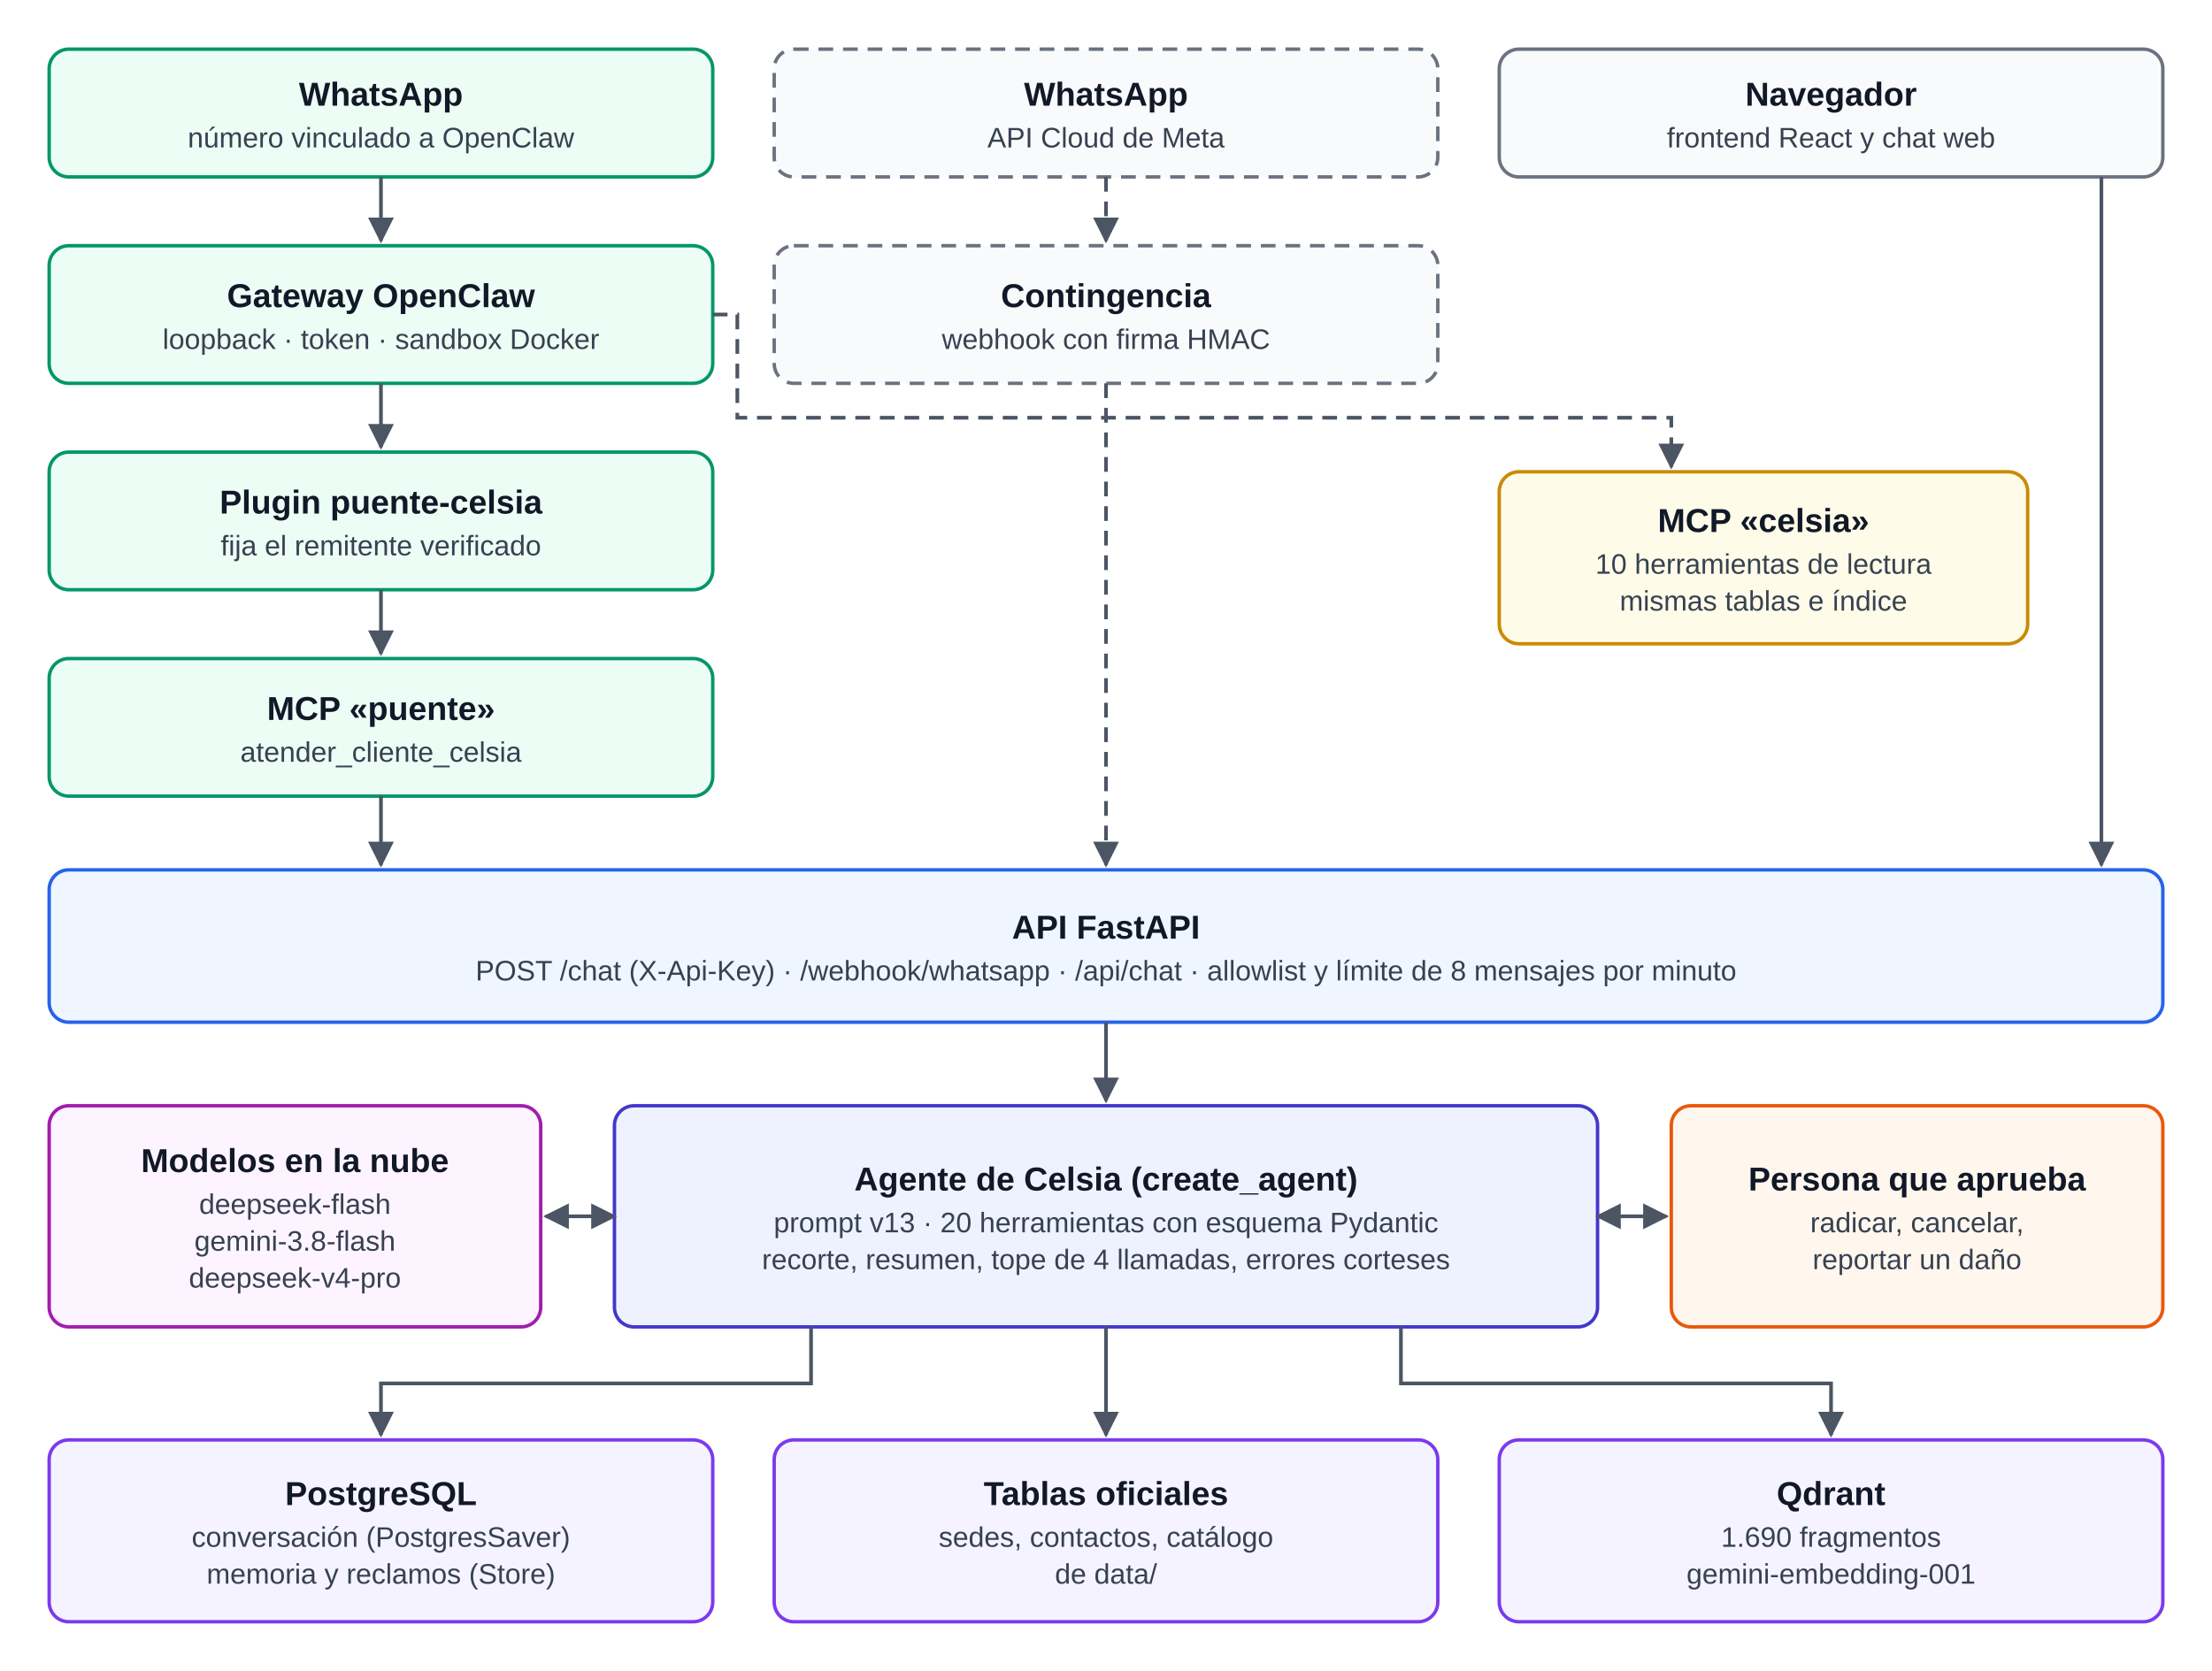
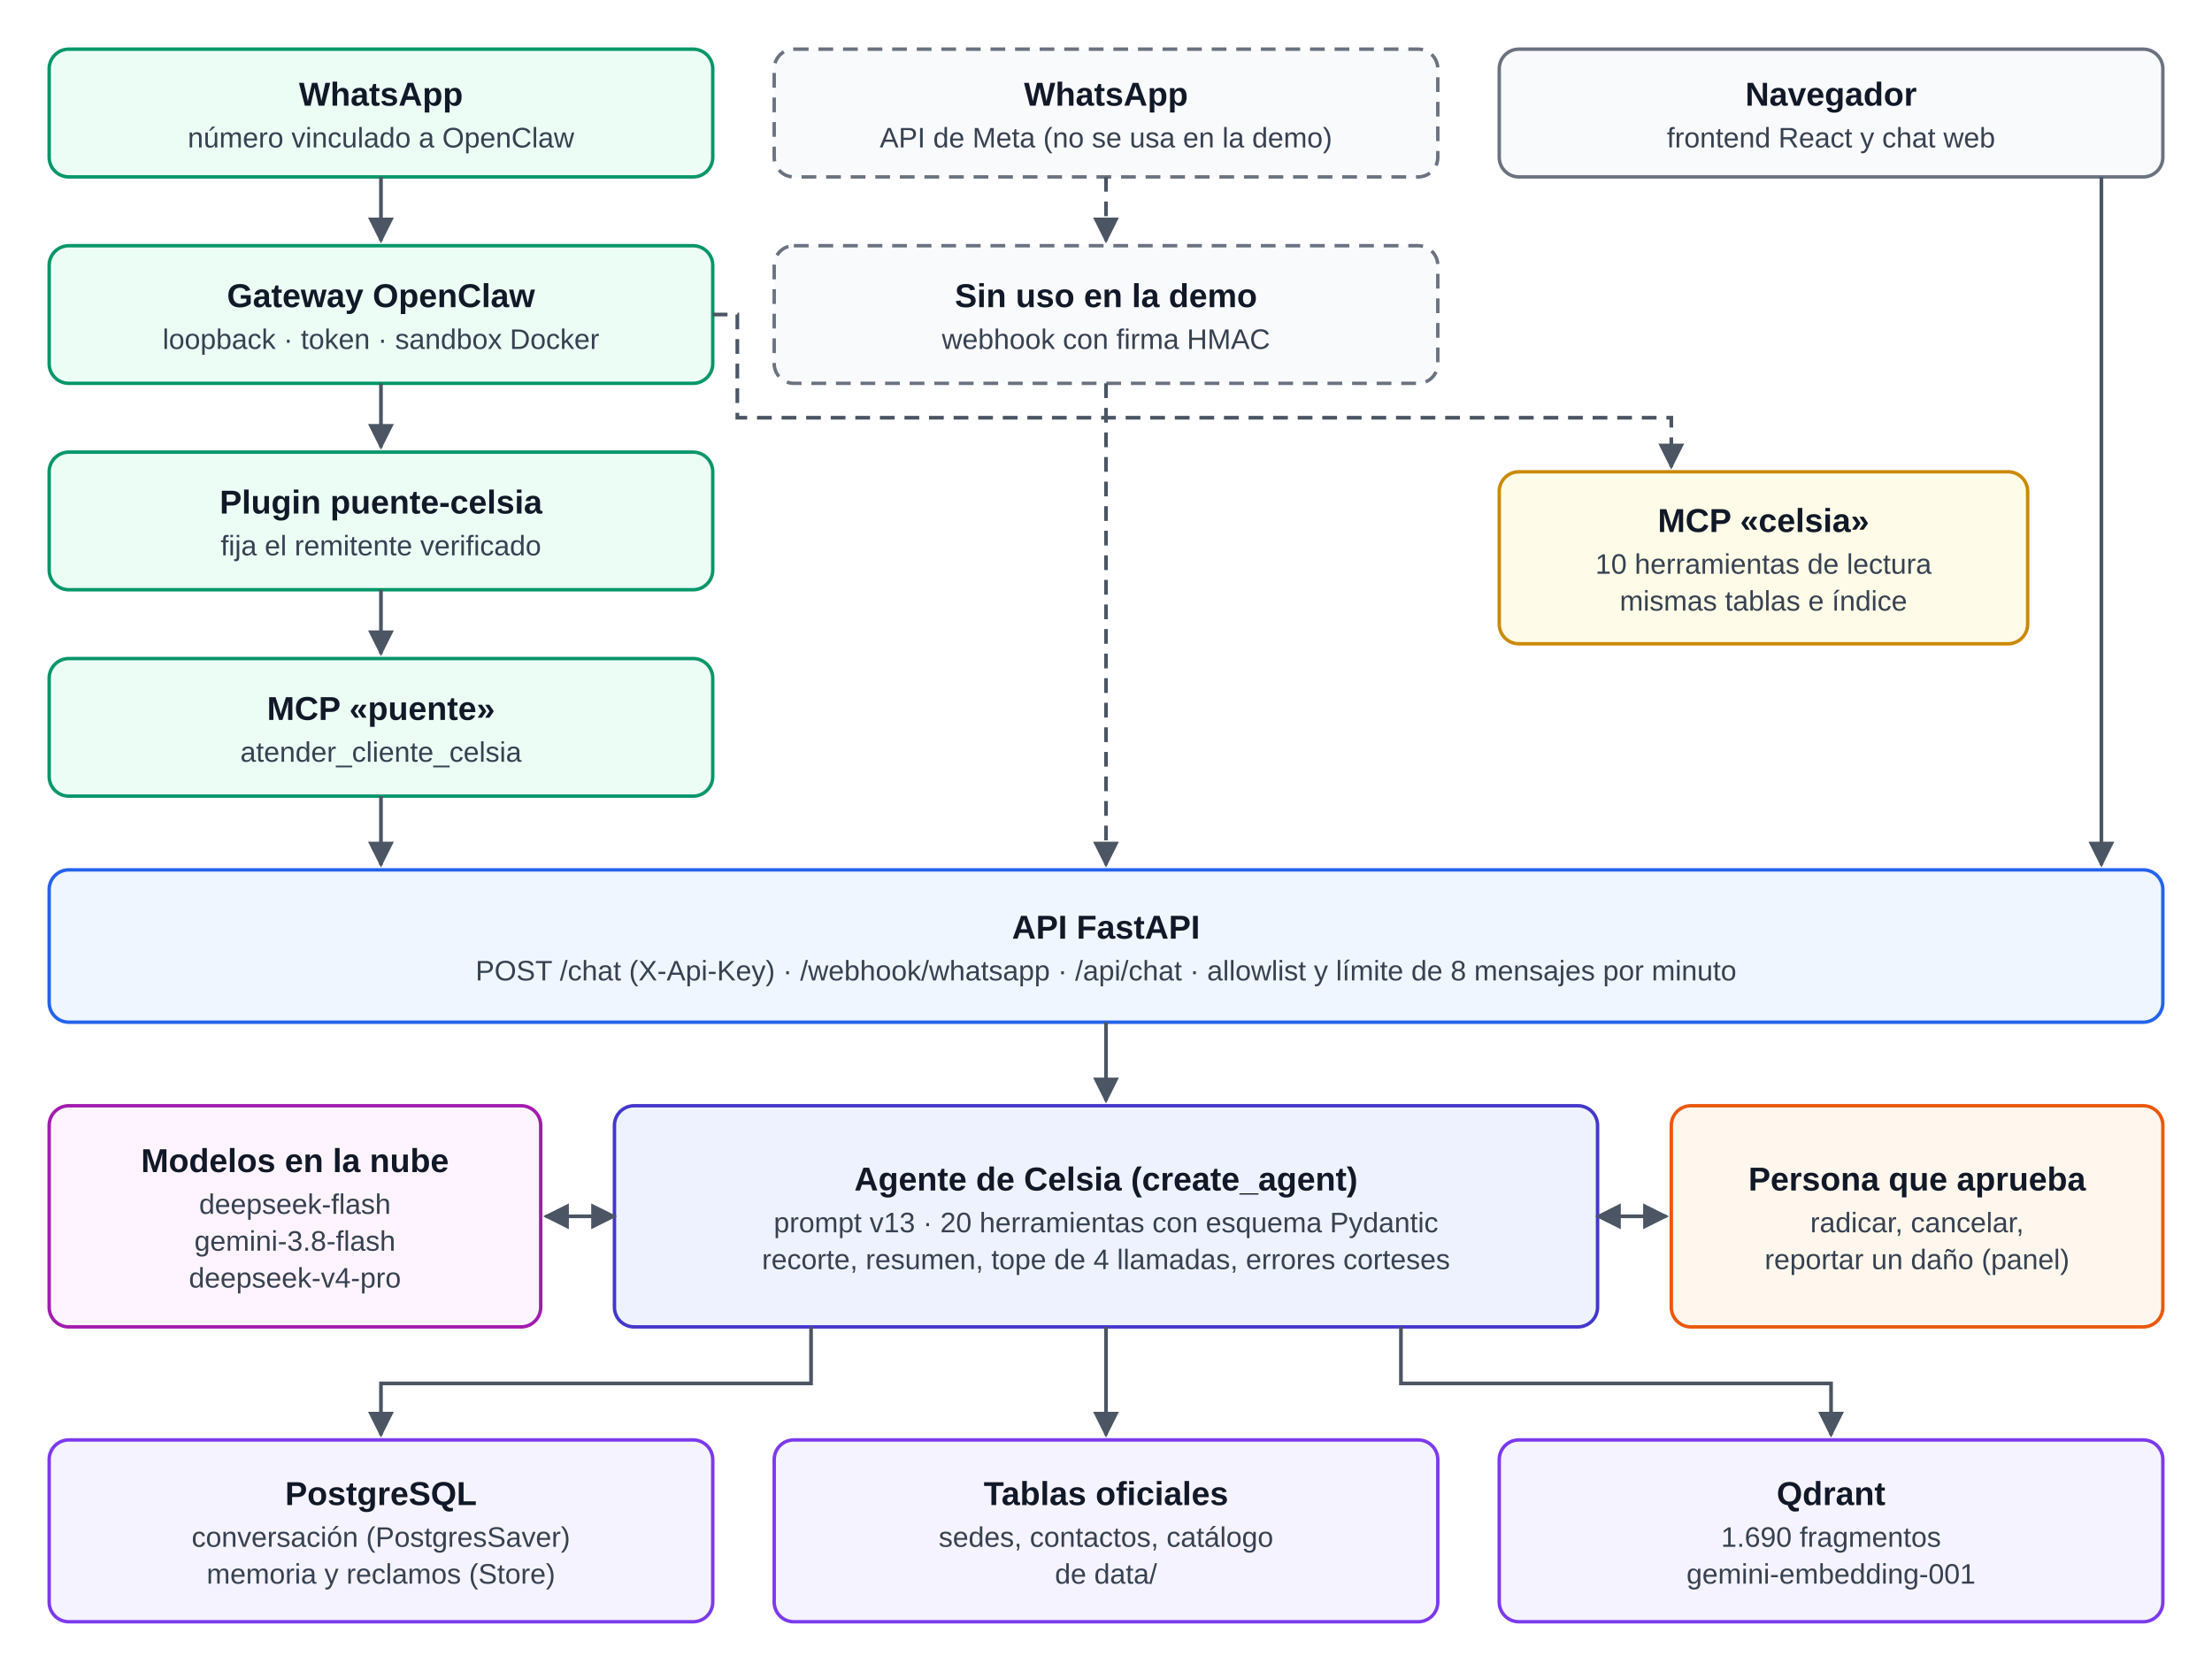
<svg xmlns="http://www.w3.org/2000/svg" viewBox="0 0 900 680" width="900" height="680" font-family="Segoe UI, Arial, sans-serif">
  <defs>
    <marker id="p" viewBox="0 0 10 10" refX="9" refY="5" markerWidth="7" markerHeight="7" orient="auto-start-reverse">
      <path d="M0 0 L10 5 L0 10 z" fill="#4b5563" />
    </marker>
  </defs>
  <rect width="900" height="680" fill="#ffffff" />
  <rect x="20" y="20" width="270" height="52" rx="8" fill="#ecfdf5" stroke="#059669" stroke-width="1.4" />
  <text x="155.0" y="43.0" text-anchor="middle" font-size="13.5" font-weight="600" fill="#111827">WhatsApp</text>
  <text x="155.0" y="60.0" text-anchor="middle" font-size="11.5" fill="#374151">número vinculado a OpenClaw</text>
  <rect x="315" y="20" width="270" height="52" rx="8" fill="#f9fafb" stroke="#6b7280" stroke-width="1.4" stroke-dasharray="6 4" />
  <text x="450.0" y="43.0" text-anchor="middle" font-size="13.5" font-weight="600" fill="#111827">WhatsApp</text>
-   <text x="450.0" y="60.0" text-anchor="middle" font-size="11.5" fill="#374151">API Cloud de Meta</text>
+   <text x="450.0" y="60.0" text-anchor="middle" font-size="11.5" fill="#374151">API de Meta (no se usa en la demo)</text>
  <rect x="610" y="20" width="270" height="52" rx="8" fill="#f9fafb" stroke="#6b7280" stroke-width="1.4" />
  <text x="745.0" y="43.0" text-anchor="middle" font-size="13.5" font-weight="600" fill="#111827">Navegador</text>
  <text x="745.0" y="60.0" text-anchor="middle" font-size="11.5" fill="#374151">frontend React y chat web</text>
  <rect x="20" y="100" width="270" height="56" rx="8" fill="#ecfdf5" stroke="#059669" stroke-width="1.4" />
  <text x="155.0" y="125.0" text-anchor="middle" font-size="13.5" font-weight="600" fill="#111827">Gateway OpenClaw</text>
  <text x="155.0" y="142.0" text-anchor="middle" font-size="11.5" fill="#374151">loopback · token · sandbox Docker</text>
  <rect x="20" y="184" width="270" height="56" rx="8" fill="#ecfdf5" stroke="#059669" stroke-width="1.4" />
  <text x="155.0" y="209.0" text-anchor="middle" font-size="13.5" font-weight="600" fill="#111827">Plugin puente-celsia</text>
  <text x="155.0" y="226.0" text-anchor="middle" font-size="11.5" fill="#374151">fija el remitente verificado</text>
  <rect x="20" y="268" width="270" height="56" rx="8" fill="#ecfdf5" stroke="#059669" stroke-width="1.4" />
  <text x="155.0" y="293.0" text-anchor="middle" font-size="13.5" font-weight="600" fill="#111827">MCP «puente»</text>
  <text x="155.0" y="310.0" text-anchor="middle" font-size="11.5" fill="#374151">atender_cliente_celsia</text>
  <rect x="315" y="100" width="270" height="56" rx="8" fill="#f9fafb" stroke="#6b7280" stroke-width="1.4" stroke-dasharray="6 4" />
-   <text x="450.0" y="125.0" text-anchor="middle" font-size="13.5" font-weight="600" fill="#111827">Contingencia</text>
+   <text x="450.0" y="125.0" text-anchor="middle" font-size="13.5" font-weight="600" fill="#111827">Sin uso en la demo</text>
  <text x="450.0" y="142.0" text-anchor="middle" font-size="11.5" fill="#374151">webhook con firma HMAC</text>
  <rect x="610" y="192" width="215" height="70" rx="8" fill="#fefce8" stroke="#ca8a04" stroke-width="1.4" />
  <text x="717.5" y="216.5" text-anchor="middle" font-size="13.5" font-weight="600" fill="#111827">MCP «celsia»</text>
  <text x="717.5" y="233.5" text-anchor="middle" font-size="11.5" fill="#374151">10 herramientas de lectura</text>
  <text x="717.5" y="248.5" text-anchor="middle" font-size="11.5" fill="#374151">mismas tablas e índice</text>
  <rect x="20" y="354" width="860" height="62" rx="8" fill="#eff6ff" stroke="#2563eb" stroke-width="1.4" />
  <text x="450.0" y="382.0" text-anchor="middle" font-size="13.5" font-weight="600" fill="#111827">API FastAPI</text>
  <text x="450.0" y="399.0" text-anchor="middle" font-size="11.5" fill="#374151">POST /chat (X-Api-Key) · /webhook/whatsapp · /api/chat · allowlist y límite de 8 mensajes por minuto</text>
  <rect x="250" y="450" width="400" height="90" rx="8" fill="#eef2ff" stroke="#4338ca" stroke-width="1.4" />
  <text x="450.0" y="484.5" text-anchor="middle" font-size="13.5" font-weight="600" fill="#111827">Agente de Celsia (create_agent)</text>
  <text x="450.0" y="501.5" text-anchor="middle" font-size="11.5" fill="#374151">prompt v13 · 20 herramientas con esquema Pydantic</text>
  <text x="450.0" y="516.5" text-anchor="middle" font-size="11.5" fill="#374151">recorte, resumen, tope de 4 llamadas, errores corteses</text>
  <rect x="20" y="450" width="200" height="90" rx="8" fill="#fdf4ff" stroke="#a21caf" stroke-width="1.4" />
  <text x="120.0" y="477.0" text-anchor="middle" font-size="13.5" font-weight="600" fill="#111827">Modelos en la nube</text>
  <text x="120.0" y="494.0" text-anchor="middle" font-size="11.5" fill="#374151">deepseek-flash</text>
  <text x="120.0" y="509.0" text-anchor="middle" font-size="11.5" fill="#374151">gemini-3.8-flash</text>
  <text x="120.0" y="524.0" text-anchor="middle" font-size="11.5" fill="#374151">deepseek-v4-pro</text>
  <rect x="680" y="450" width="200" height="90" rx="8" fill="#fff7ed" stroke="#ea580c" stroke-width="1.4" />
  <text x="780.0" y="484.5" text-anchor="middle" font-size="13.5" font-weight="600" fill="#111827">Persona que aprueba</text>
  <text x="780.0" y="501.5" text-anchor="middle" font-size="11.5" fill="#374151">radicar, cancelar,</text>
-   <text x="780.0" y="516.5" text-anchor="middle" font-size="11.5" fill="#374151">reportar un daño</text>
+   <text x="780.0" y="516.5" text-anchor="middle" font-size="11.5" fill="#374151">reportar un daño (panel)</text>
  <rect x="20" y="586" width="270" height="74" rx="8" fill="#f5f3ff" stroke="#7c3aed" stroke-width="1.4" />
  <text x="155.0" y="612.5" text-anchor="middle" font-size="13.5" font-weight="600" fill="#111827">PostgreSQL</text>
  <text x="155.0" y="629.5" text-anchor="middle" font-size="11.5" fill="#374151">conversación (PostgresSaver)</text>
  <text x="155.0" y="644.5" text-anchor="middle" font-size="11.5" fill="#374151">memoria y reclamos (Store)</text>
  <rect x="315" y="586" width="270" height="74" rx="8" fill="#f5f3ff" stroke="#7c3aed" stroke-width="1.4" />
  <text x="450.0" y="612.5" text-anchor="middle" font-size="13.5" font-weight="600" fill="#111827">Tablas oficiales</text>
  <text x="450.0" y="629.5" text-anchor="middle" font-size="11.5" fill="#374151">sedes, contactos, catálogo</text>
  <text x="450.0" y="644.5" text-anchor="middle" font-size="11.5" fill="#374151">de data/</text>
  <rect x="610" y="586" width="270" height="74" rx="8" fill="#f5f3ff" stroke="#7c3aed" stroke-width="1.4" />
  <text x="745.0" y="612.5" text-anchor="middle" font-size="13.5" font-weight="600" fill="#111827">Qdrant</text>
  <text x="745.0" y="629.5" text-anchor="middle" font-size="11.5" fill="#374151">1.690 fragmentos</text>
  <text x="745.0" y="644.5" text-anchor="middle" font-size="11.5" fill="#374151">gemini-embedding-001</text>
  <path d="M 155 72 L 155 98" fill="none" stroke="#4b5563" stroke-width="1.5" marker-end="url(#p)" />
  <path d="M 155 156 L 155 182" fill="none" stroke="#4b5563" stroke-width="1.5" marker-end="url(#p)" />
  <path d="M 155 240 L 155 266" fill="none" stroke="#4b5563" stroke-width="1.5" marker-end="url(#p)" />
  <path d="M 155 324 L 155 352" fill="none" stroke="#4b5563" stroke-width="1.5" marker-end="url(#p)" />
  <path d="M 450 72 L 450 98" fill="none" stroke="#4b5563" stroke-width="1.5" marker-end="url(#p)" stroke-dasharray="6 4" />
  <path d="M 450 156 L 450 352" fill="none" stroke="#4b5563" stroke-width="1.5" marker-end="url(#p)" stroke-dasharray="6 4" />
  <path d="M 855 72 L 855 352" fill="none" stroke="#4b5563" stroke-width="1.5" marker-end="url(#p)" />
  <path d="M 290 128 L 300 128 L 300 170 L 680 170 L 680 190" fill="none" stroke="#4b5563" stroke-width="1.5" marker-end="url(#p)" stroke-dasharray="6 4" />
  <path d="M 450 416 L 450 448" fill="none" stroke="#4b5563" stroke-width="1.5" marker-end="url(#p)" />
  <path d="M 250 495 L 222 495" fill="none" stroke="#4b5563" stroke-width="1.5" marker-end="url(#p)" marker-start="url(#p)" />
  <path d="M 650 495 L 678 495" fill="none" stroke="#4b5563" stroke-width="1.5" marker-end="url(#p)" marker-start="url(#p)" />
  <path d="M 330 540 L 330 563 L 155 563 L 155 584" fill="none" stroke="#4b5563" stroke-width="1.5" marker-end="url(#p)" />
  <path d="M 450 540 L 450 584" fill="none" stroke="#4b5563" stroke-width="1.5" marker-end="url(#p)" />
  <path d="M 570 540 L 570 563 L 745 563 L 745 584" fill="none" stroke="#4b5563" stroke-width="1.5" marker-end="url(#p)" />
</svg>
